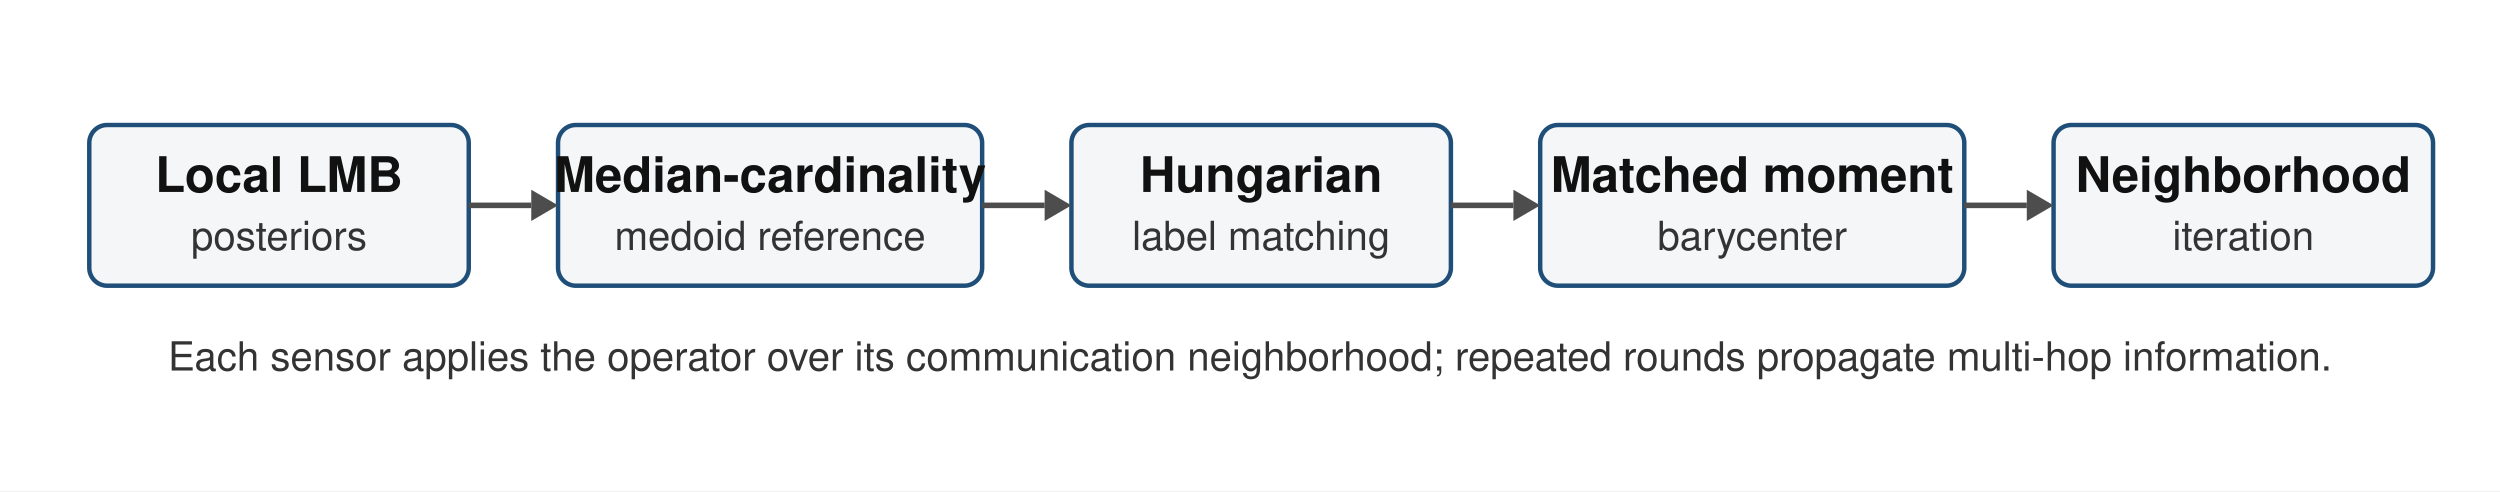
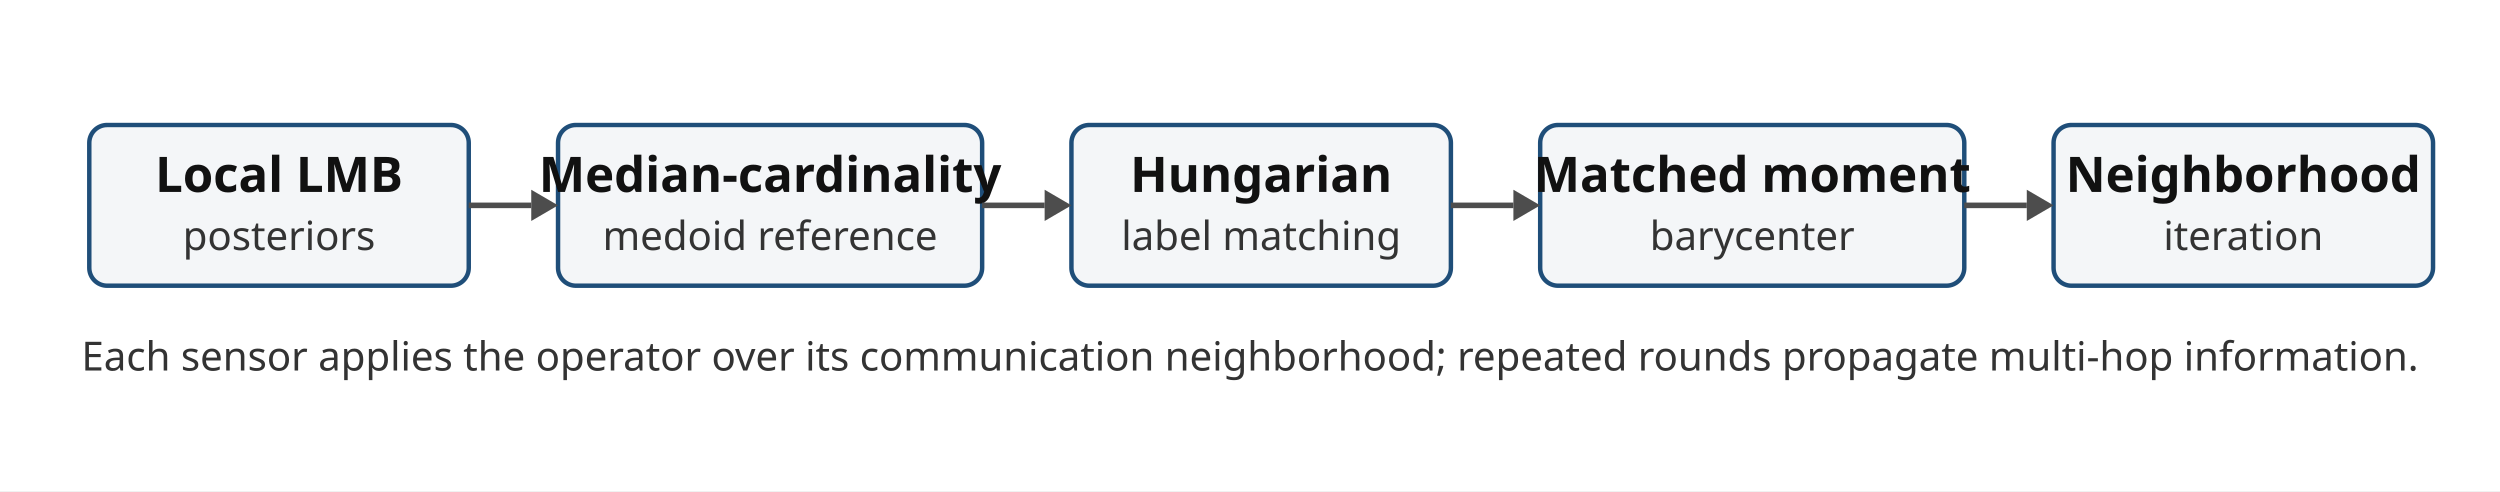
<svg xmlns="http://www.w3.org/2000/svg" width="1120" height="220" viewBox="0 0 1120 220">
  <rect width="1120" height="220" fill="white" />
-   <style>text{font-family:Helvetica,sans-serif;} .h{font-size:22px;font-weight:700;fill:#111} .s{font-size:18px;fill:#333}</style>
+   <style>text{font-family:Verdana;} .h{font-size:22px;font-weight:700;fill:#111} .s{font-size:18px;fill:#333}</style>
  <rect x="40" y="56" width="170" height="72" rx="8" fill="#F4F6F8" stroke="#1F4E79" stroke-width="2" />
  <text class="h" x="125.0" y="86" text-anchor="middle">Local LMB</text>
  <text class="s" x="125.0" y="112" text-anchor="middle">posteriors</text>
  <rect x="250" y="56" width="190" height="72" rx="8" fill="#F4F6F8" stroke="#1F4E79" stroke-width="2" />
  <text class="h" x="345.0" y="86" text-anchor="middle">Median-cardinality</text>
  <text class="s" x="345.0" y="112" text-anchor="middle">medoid reference</text>
  <rect x="480" y="56" width="170" height="72" rx="8" fill="#F4F6F8" stroke="#1F4E79" stroke-width="2" />
  <text class="h" x="565.0" y="86" text-anchor="middle">Hungarian</text>
  <text class="s" x="565.0" y="112" text-anchor="middle">label matching</text>
  <rect x="690" y="56" width="190" height="72" rx="8" fill="#F4F6F8" stroke="#1F4E79" stroke-width="2" />
  <text class="h" x="785.0" y="86" text-anchor="middle">Matched moment</text>
  <text class="s" x="785.0" y="112" text-anchor="middle">barycenter</text>
  <rect x="920" y="56" width="170" height="72" rx="8" fill="#F4F6F8" stroke="#1F4E79" stroke-width="2" />
  <text class="h" x="1005.0" y="86" text-anchor="middle">Neighborhood</text>
  <text class="s" x="1005.0" y="112" text-anchor="middle">iteration</text>
  <line x1="210" y1="92" x2="238" y2="92" stroke="#4D4D4D" stroke-width="2.5" />
  <polygon points="238,85 250,92 238,99" fill="#4D4D4D" />
  <line x1="440" y1="92" x2="468" y2="92" stroke="#4D4D4D" stroke-width="2.5" />
  <polygon points="468,85 480,92 468,99" fill="#4D4D4D" />
  <line x1="650" y1="92" x2="678" y2="92" stroke="#4D4D4D" stroke-width="2.5" />
  <polygon points="678,85 690,92 678,99" fill="#4D4D4D" />
  <line x1="880" y1="92" x2="908" y2="92" stroke="#4D4D4D" stroke-width="2.5" />
  <polygon points="908,85 920,92 908,99" fill="#4D4D4D" />
  <text class="s" x="560" y="166" text-anchor="middle">Each sensor applies the operator over its communication neighborhood; repeated rounds propagate multi-hop information.</text>
</svg>
